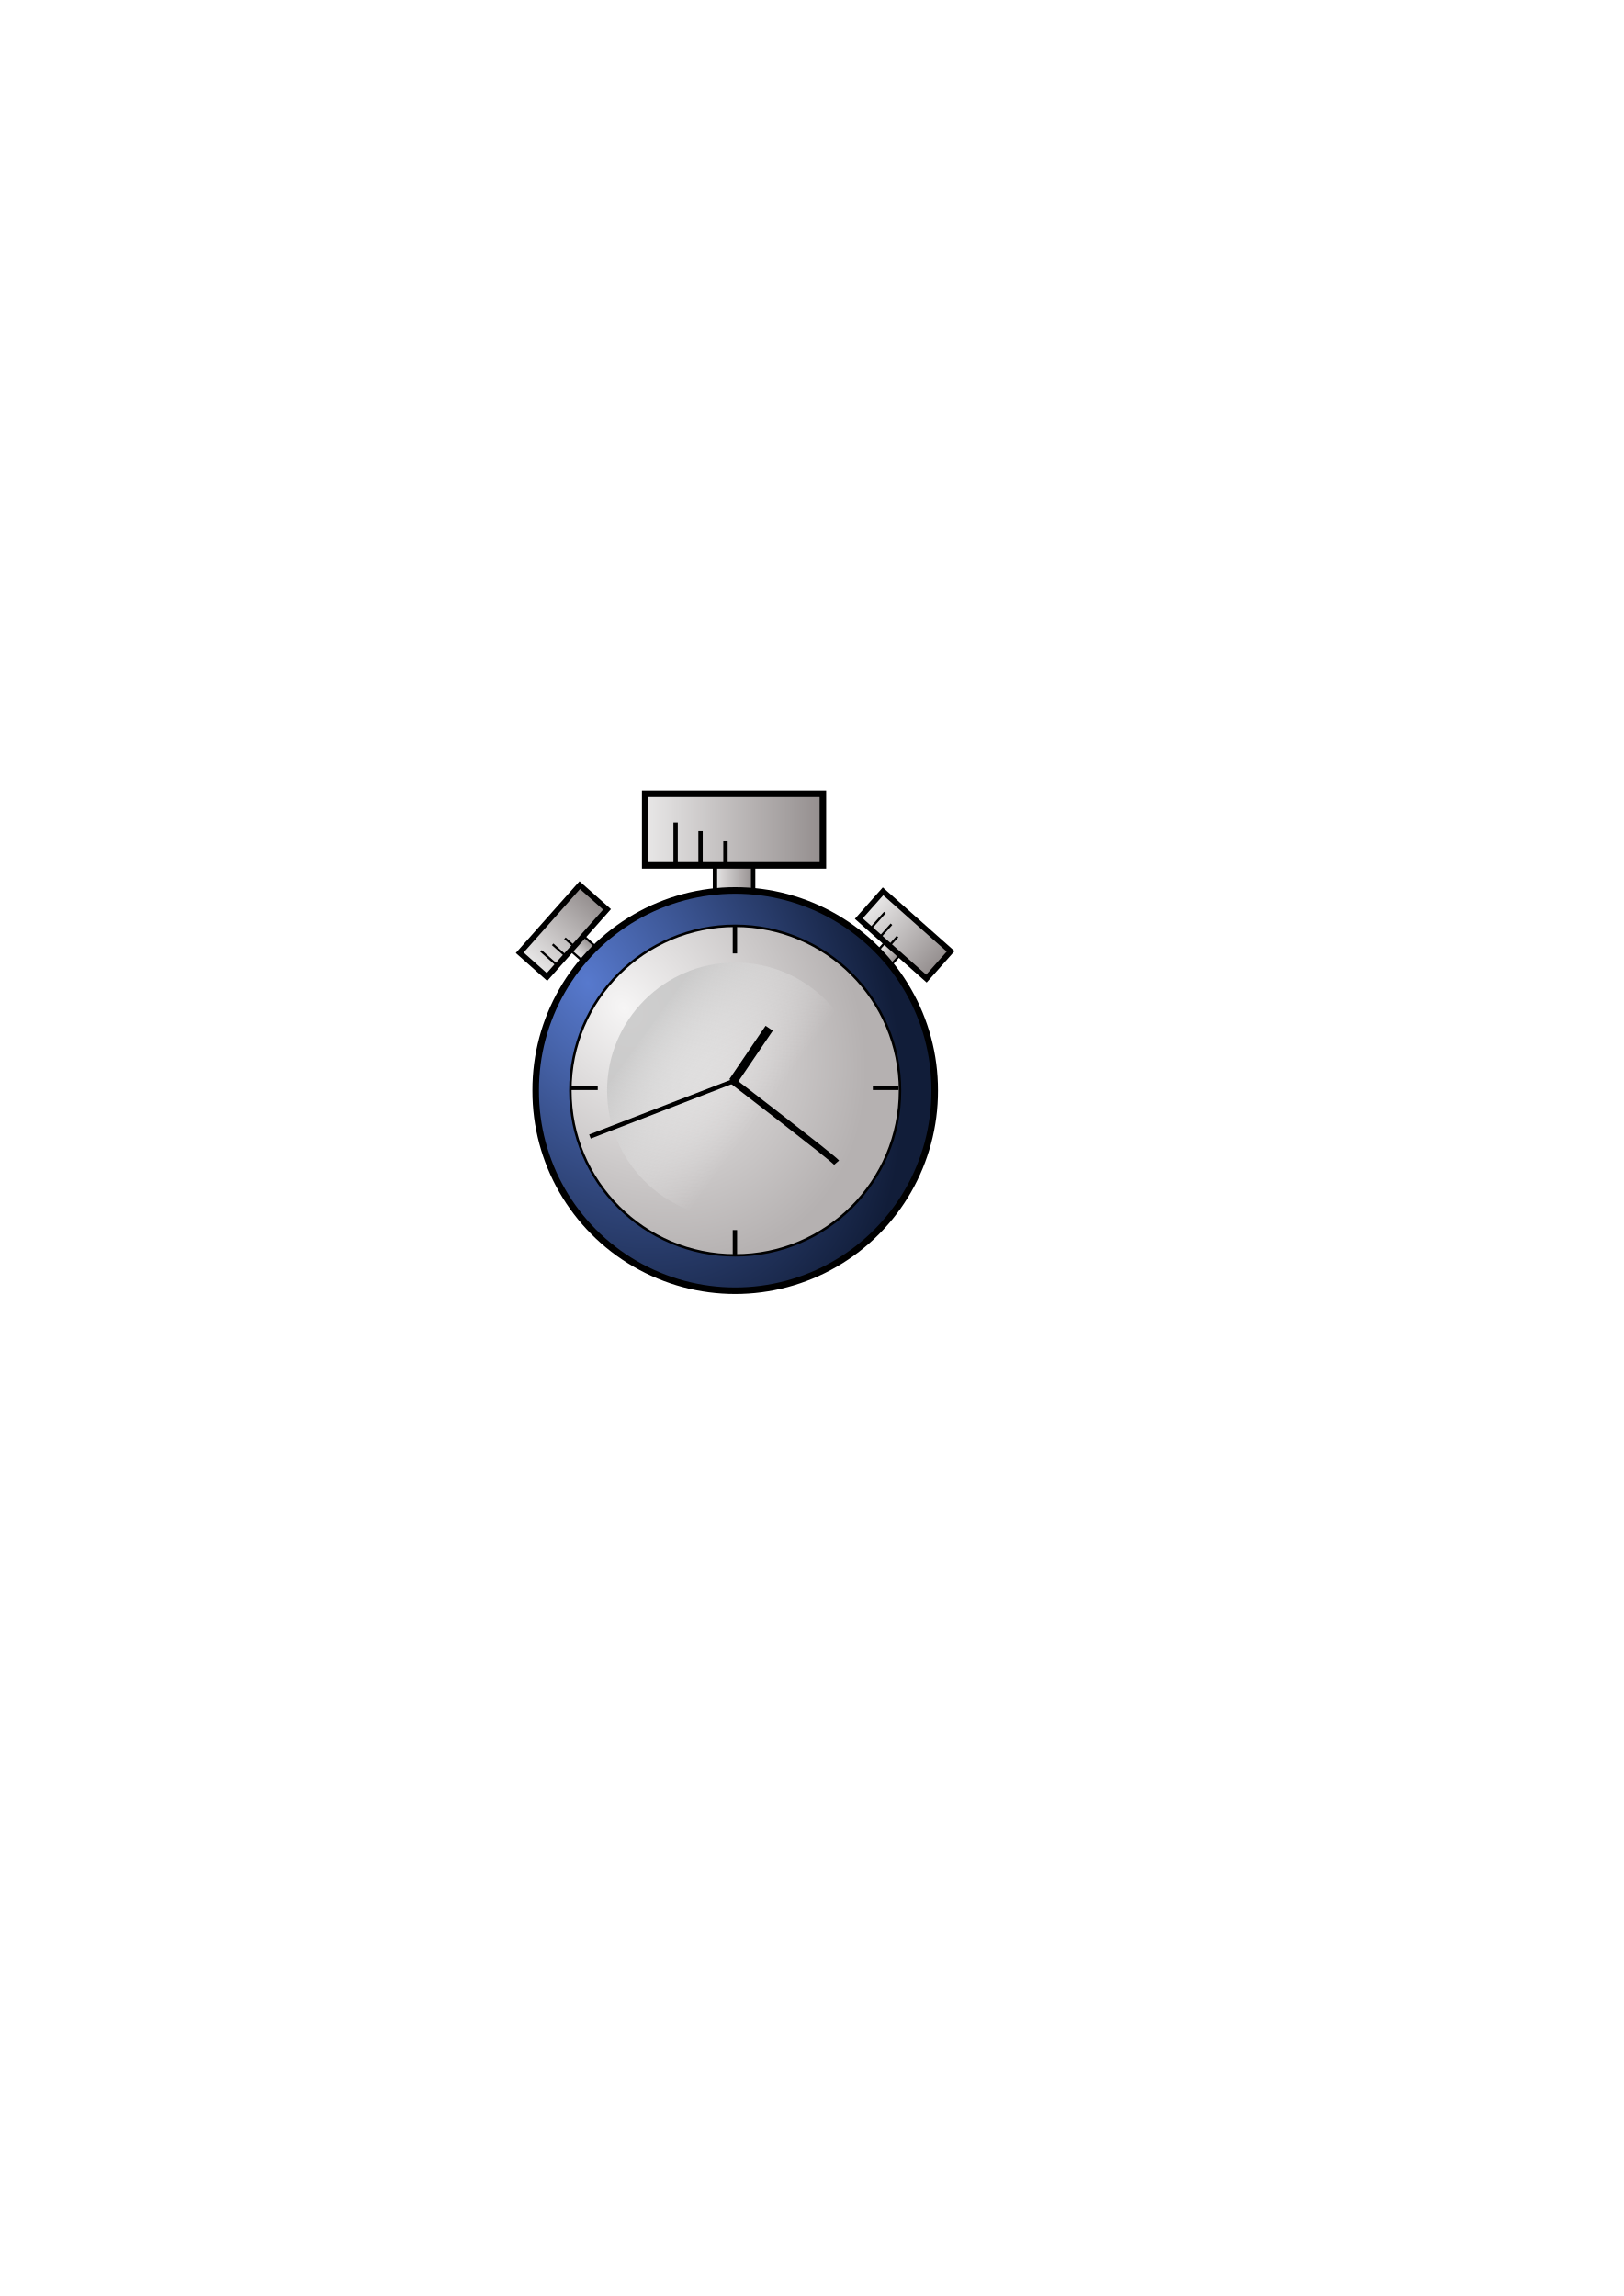
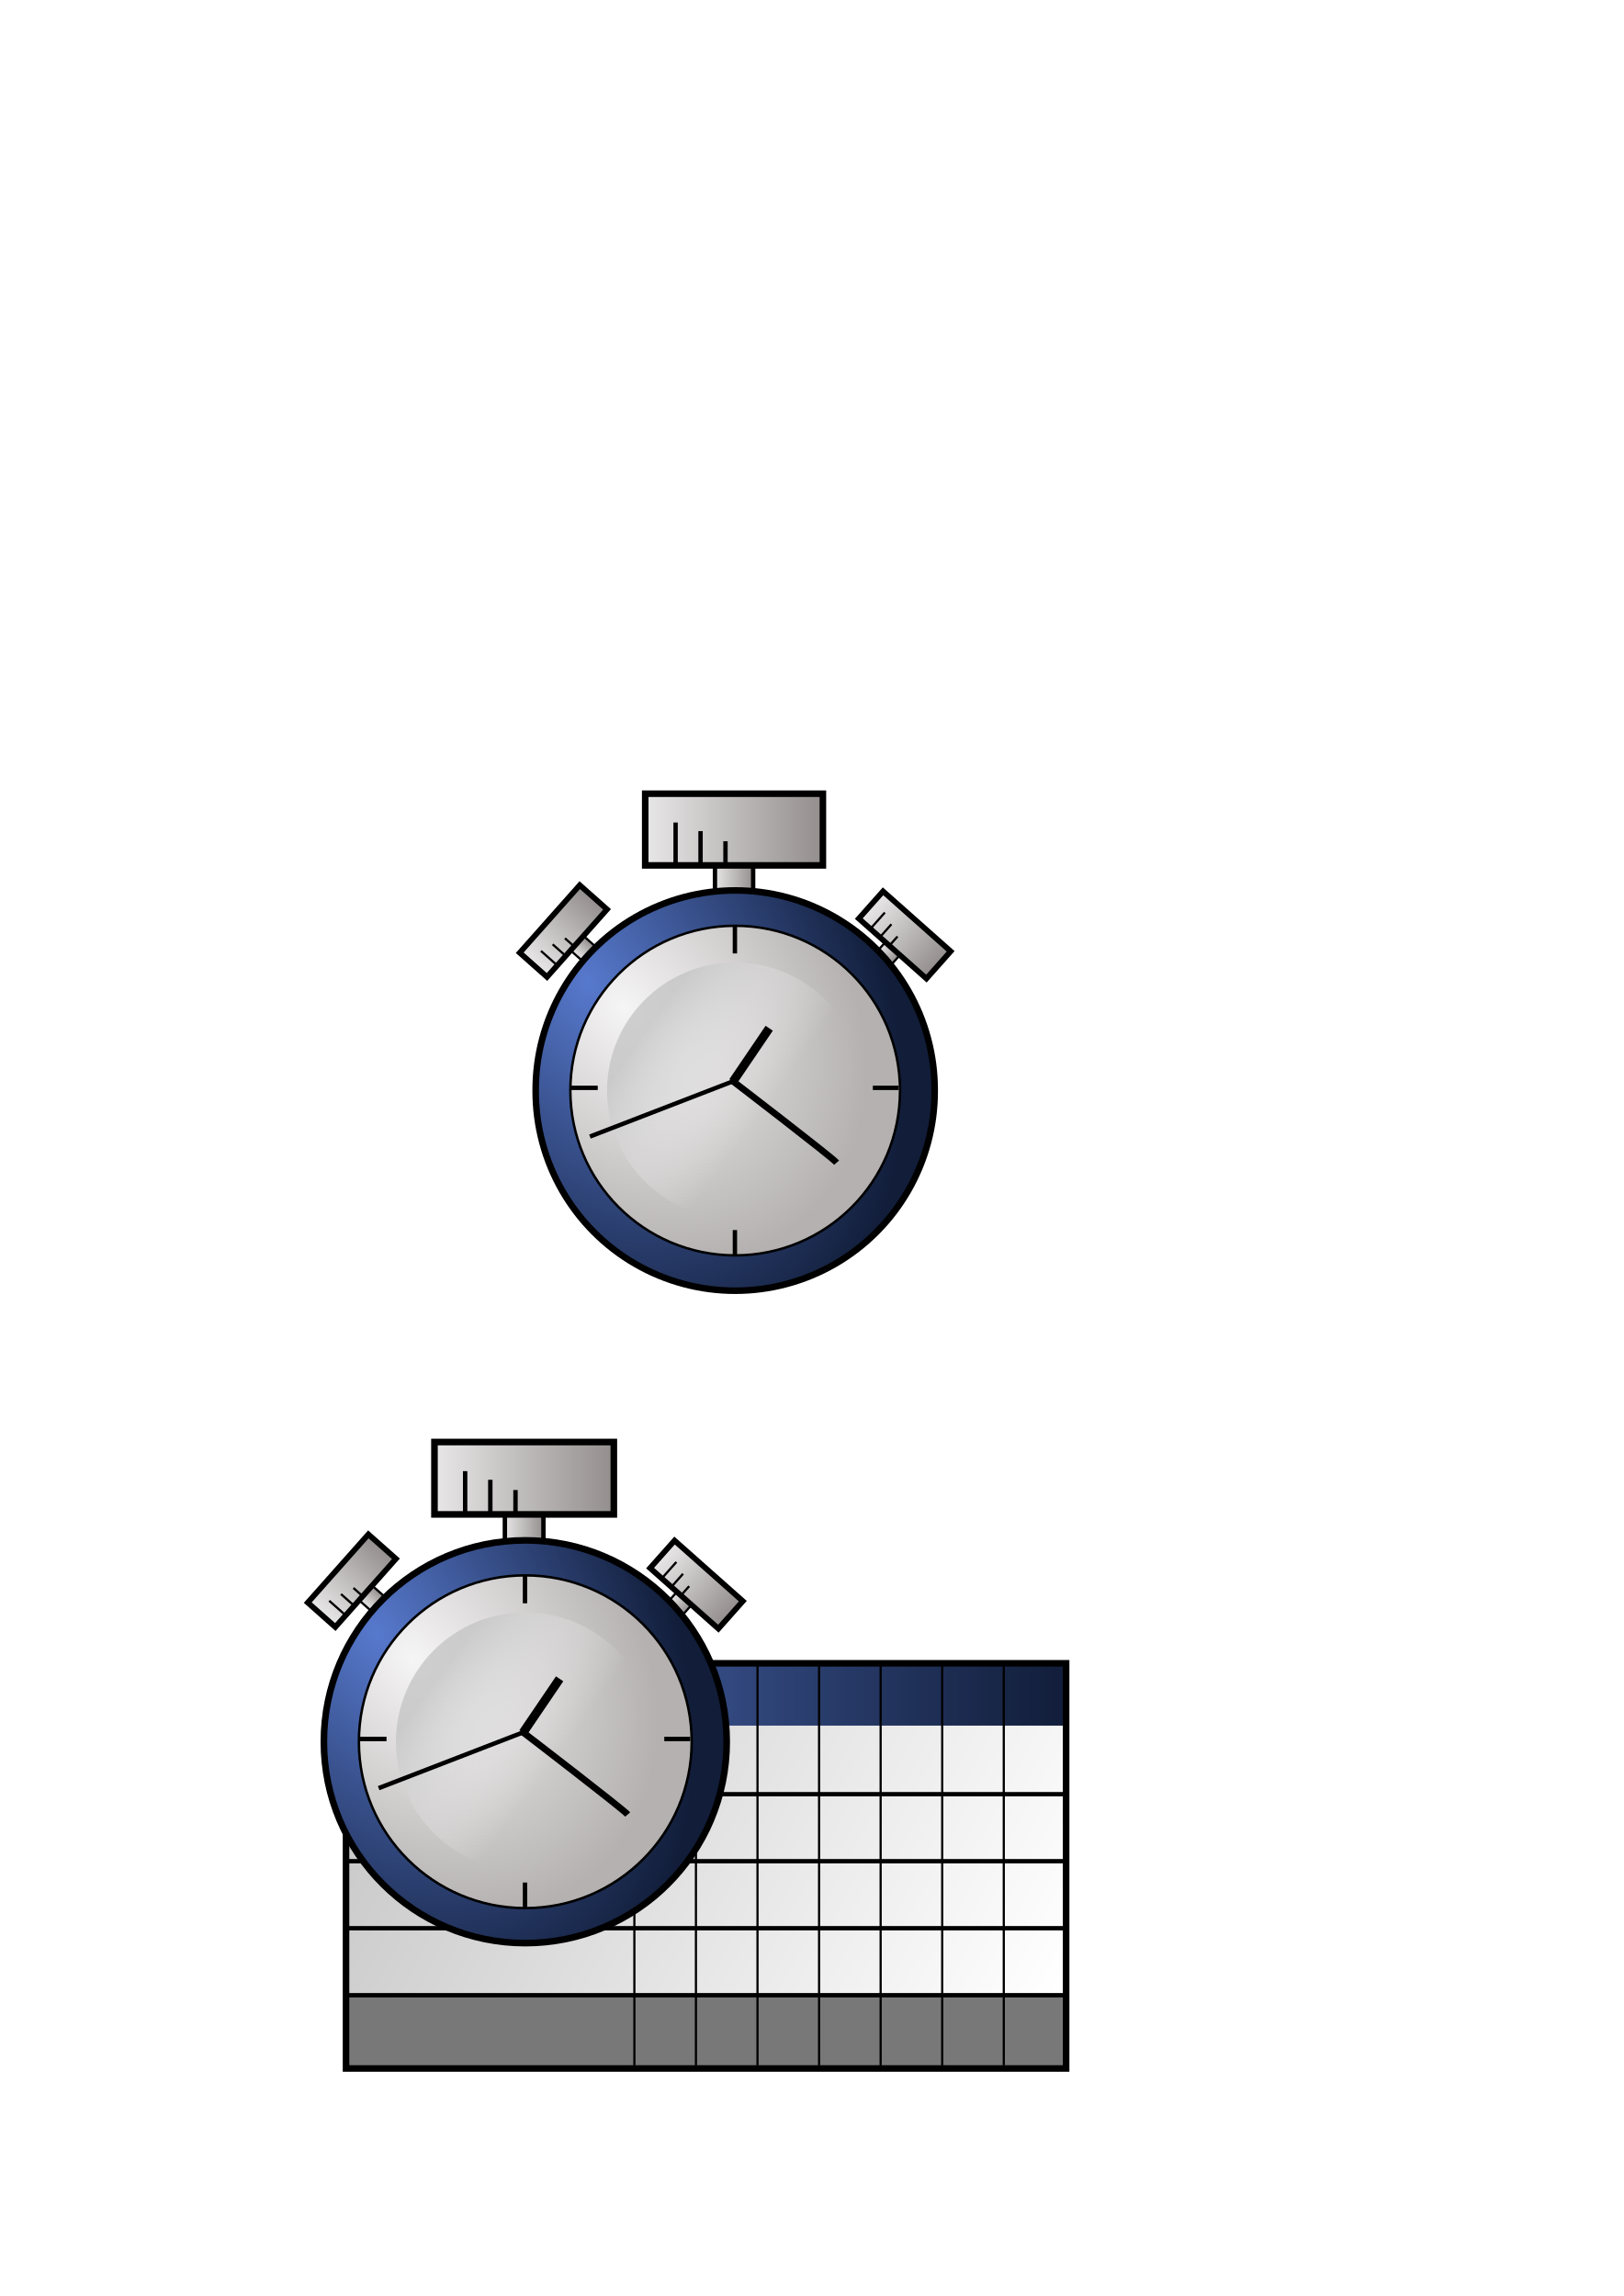
<svg xmlns="http://www.w3.org/2000/svg" xmlns:xlink="http://www.w3.org/1999/xlink" width="744.094" height="1052.362" id="svg2" version="1.1">
  <defs id="defs3">
+     <linearGradient id="linearGradient3952">
+       <stop style="stop-color:#cacaca;stop-opacity:1;" offset="0" id="stop3954" />
+       <stop style="stop-color:#ffffff;stop-opacity:1;" offset="1" id="stop3956" />
+     </linearGradient>
    <linearGradient id="linearGradient3901">
      <stop style="stop-color:#c5c5c5;stop-opacity:0.779;" offset="0" id="stop3903" />
      <stop style="stop-color:#ffffff;stop-opacity:0;" offset="1" id="stop3905" />
    </linearGradient>
    <linearGradient id="linearGradient3891">
      <stop style="stop-color:#f6f5f5;stop-opacity:1;" offset="0" id="stop3893" />
      <stop style="stop-color:#b5b1b1;stop-opacity:1;" offset="1" id="stop3895" />
    </linearGradient>
    <linearGradient id="linearGradient3883">
      <stop style="stop-color:#5779cd;stop-opacity:1;" offset="0" id="stop3885" />
      <stop style="stop-color:#111d39;stop-opacity:1;" offset="1" id="stop3887" />
    </linearGradient>
    <linearGradient id="linearGradient3758">
      <stop style="stop-color:#ebeaea;stop-opacity:1;" offset="0" id="stop3760" />
      <stop style="stop-color:#918b8b;stop-opacity:1;" offset="1" id="stop3762" />
    </linearGradient>
-     <linearGradient xlink:href="#linearGradient3758" id="linearGradient3798" gradientUnits="userSpaceOnUse" gradientTransform="translate(2.321434,0)" x1="334.357" y1="422.719" x2="353.857" y2="422.719" />
-     <linearGradient xlink:href="#linearGradient3758" id="linearGradient3800" gradientUnits="userSpaceOnUse" x1="303.214" y1="398.791" x2="389.643" y2="398.791" />
    <linearGradient xlink:href="#linearGradient3758" id="linearGradient3816" gradientUnits="userSpaceOnUse" gradientTransform="translate(2.321434,0)" x1="334.357" y1="422.719" x2="353.857" y2="422.719" />
    <linearGradient xlink:href="#linearGradient3758" id="linearGradient3818" gradientUnits="userSpaceOnUse" x1="303.214" y1="398.791" x2="389.643" y2="398.791" />
    <linearGradient xlink:href="#linearGradient3758" id="linearGradient3834" gradientUnits="userSpaceOnUse" gradientTransform="translate(2.321434,0)" x1="334.357" y1="422.719" x2="353.857" y2="422.719" />
    <linearGradient xlink:href="#linearGradient3758" id="linearGradient3836" gradientUnits="userSpaceOnUse" x1="303.214" y1="398.791" x2="389.643" y2="398.791" />
    <radialGradient xlink:href="#linearGradient3883" id="radialGradient3889" cx="273.929" cy="468.791" fx="273.929" fy="468.791" r="92.429" gradientUnits="userSpaceOnUse" gradientTransform="matrix(0.9157526,1.832036,-1.264368,0.6320012,615.8019,-329.3324)" />
    <radialGradient xlink:href="#linearGradient3891" id="radialGradient3897" cx="297.46" cy="481.569" fx="297.46" fy="481.569" r="67.643" gradientUnits="userSpaceOnUse" gradientTransform="matrix(1.058264,1.299783,-1.007168,0.8200206,467.6891,-299.9615)" />
    <linearGradient xlink:href="#linearGradient3901" id="linearGradient3907" x1="290.95" y1="489.364" x2="340.504" y2="525.411" gradientUnits="userSpaceOnUse" />
-     <linearGradient xlink:href="#linearGradient3758" id="linearGradient3930" gradientUnits="userSpaceOnUse" gradientTransform="translate(2.321434,0)" x1="334.357" y1="422.719" x2="353.857" y2="422.719" />
-     <linearGradient xlink:href="#linearGradient3758" id="linearGradient3932" gradientUnits="userSpaceOnUse" x1="303.214" y1="398.791" x2="389.643" y2="398.791" />
-     <linearGradient xlink:href="#linearGradient3758" id="linearGradient3940" gradientUnits="userSpaceOnUse" gradientTransform="translate(2.321434,0)" x1="334.357" y1="422.719" x2="353.857" y2="422.719" />
-     <linearGradient xlink:href="#linearGradient3758" id="linearGradient3942" gradientUnits="userSpaceOnUse" x1="303.214" y1="398.791" x2="389.643" y2="398.791" />
    <linearGradient xlink:href="#linearGradient3758" id="linearGradient3945" gradientUnits="userSpaceOnUse" x1="303.214" y1="398.791" x2="389.643" y2="398.791" gradientTransform="translate(-10.03462,-18.57143)" />
    <linearGradient xlink:href="#linearGradient3758" id="linearGradient3948" gradientUnits="userSpaceOnUse" gradientTransform="translate(-7.713182,-18.57143)" x1="334.357" y1="422.719" x2="353.857" y2="422.719" />
+     <linearGradient xlink:href="#linearGradient3952" id="linearGradient3958" x1="185.643" y1="786.648" x2="471.5" y2="938.076" gradientUnits="userSpaceOnUse" />
+     <linearGradient xlink:href="#linearGradient3883" id="linearGradient3968" x1="158.571" y1="776.648" x2="488.571" y2="776.648" gradientUnits="userSpaceOnUse" />
+     <linearGradient xlink:href="#linearGradient3758" id="linearGradient4152" gradientUnits="userSpaceOnUse" gradientTransform="translate(-7.713182,-18.57143)" x1="334.357" y1="422.719" x2="353.857" y2="422.719" />
+     <linearGradient xlink:href="#linearGradient3758" id="linearGradient4154" gradientUnits="userSpaceOnUse" gradientTransform="translate(-10.03462,-18.57143)" x1="303.214" y1="398.791" x2="389.643" y2="398.791" />
+     <linearGradient xlink:href="#linearGradient3758" id="linearGradient4156" gradientUnits="userSpaceOnUse" gradientTransform="translate(2.321434,0)" x1="334.357" y1="422.719" x2="353.857" y2="422.719" />
+     <linearGradient xlink:href="#linearGradient3758" id="linearGradient4158" gradientUnits="userSpaceOnUse" x1="303.214" y1="398.791" x2="389.643" y2="398.791" />
+     <linearGradient xlink:href="#linearGradient3758" id="linearGradient4160" gradientUnits="userSpaceOnUse" gradientTransform="translate(2.321434,0)" x1="334.357" y1="422.719" x2="353.857" y2="422.719" />
+     <linearGradient xlink:href="#linearGradient3758" id="linearGradient4162" gradientUnits="userSpaceOnUse" x1="303.214" y1="398.791" x2="389.643" y2="398.791" />
+     <radialGradient xlink:href="#linearGradient3883" id="radialGradient4164" gradientUnits="userSpaceOnUse" gradientTransform="matrix(0.9157526,1.832036,-1.264368,0.6320012,615.8019,-329.3324)" cx="273.929" cy="468.791" fx="273.929" fy="468.791" r="92.429" />
+     <radialGradient xlink:href="#linearGradient3891" id="radialGradient4166" gradientUnits="userSpaceOnUse" gradientTransform="matrix(1.058264,1.299783,-1.007168,0.8200206,467.6891,-299.9615)" cx="297.46" cy="481.569" fx="297.46" fy="481.569" r="67.643" />
+     <linearGradient xlink:href="#linearGradient3901" id="linearGradient4168" gradientUnits="userSpaceOnUse" x1="290.95" y1="489.364" x2="340.504" y2="525.411" />
  </defs>
  <g id="layer1">
-     <rect style="fill:url(#linearGradient3948);fill-opacity:1;stroke:#000000;stroke-width:2;stroke-miterlimit:4;stroke-opacity:1;stroke-dasharray:none" id="rect3772" width="17.5" height="20.714" x="327.644" y="393.791" />
-     <rect style="fill:url(#linearGradient3945);fill-opacity:1;stroke:#000000;stroke-width:3;stroke-miterlimit:4;stroke-opacity:1;stroke-dasharray:none" id="rect3756" width="81.429" height="32.857" x="295.68" y="363.791" />
-     <path style="fill:none;stroke:#000000;stroke-width:2;stroke-linecap:butt;stroke-linejoin:miter;stroke-miterlimit:4;stroke-opacity:1;stroke-dasharray:none" d="m 309.608,397.005 0,-20" id="path3766" />
-     <path style="fill:none;stroke:#000000;stroke-width:2;stroke-linecap:butt;stroke-linejoin:miter;stroke-miterlimit:4;stroke-opacity:1;stroke-dasharray:none" d="m 321.037,395.934 0,-15" id="path3768" />
-     <path style="fill:none;stroke:#000000;stroke-width:2;stroke-linecap:butt;stroke-linejoin:miter;stroke-miterlimit:4;stroke-opacity:1;stroke-dasharray:none" d="m 332.465,395.934 0,-10.357" id="path3770" />
-     <g transform="matrix(0.3805615,0.3378778,-0.3378778,0.3805615,417.5134,159.7171)" id="g3802">
-       <g id="g3804">
-         <rect y="412.362" x="337.679" height="20.714" width="17.5" id="rect3806" style="fill:url(#linearGradient3816);fill-opacity:1;stroke:#000000;stroke-width:2;stroke-miterlimit:4;stroke-opacity:1;stroke-dasharray:none" />
-         <rect y="382.362" x="305.714" height="32.857" width="81.429" id="rect3808" style="fill:url(#linearGradient3818);fill-opacity:1;stroke:#000000;stroke-width:5;stroke-miterlimit:4;stroke-opacity:1;stroke-dasharray:none" />
+     <g id="g4049">
+       <g id="g4003">
+         <g id="g3996">
+           <rect y="393.791" x="327.644" height="20.714" width="17.5" id="rect3772" style="fill:url(#linearGradient3948);fill-opacity:1;stroke:#000000;stroke-width:2;stroke-miterlimit:4;stroke-opacity:1;stroke-dasharray:none" />
+           <rect y="363.791" x="295.68" height="32.857" width="81.429" id="rect3756" style="fill:url(#linearGradient3945);fill-opacity:1;stroke:#000000;stroke-width:3;stroke-miterlimit:4;stroke-opacity:1;stroke-dasharray:none" />
+           <path id="path3766" d="m 309.608,397.005 0,-20" style="fill:none;stroke:#000000;stroke-width:2;stroke-linecap:butt;stroke-linejoin:miter;stroke-miterlimit:4;stroke-opacity:1;stroke-dasharray:none" />
+           <path id="path3768" d="m 321.037,395.934 0,-15" style="fill:none;stroke:#000000;stroke-width:2;stroke-linecap:butt;stroke-linejoin:miter;stroke-miterlimit:4;stroke-opacity:1;stroke-dasharray:none" />
+           <path id="path3770" d="m 332.465,395.934 0,-10.357" style="fill:none;stroke:#000000;stroke-width:2;stroke-linecap:butt;stroke-linejoin:miter;stroke-miterlimit:4;stroke-opacity:1;stroke-dasharray:none" />
+         </g>
+         <g transform="matrix(0.3805615,0.3378778,-0.3378778,0.3805615,417.5134,159.7171)" id="g3802">
+           <g id="g3804">
+             <rect y="412.362" x="337.679" height="20.714" width="17.5" id="rect3806" style="fill:url(#linearGradient3816);fill-opacity:1;stroke:#000000;stroke-width:2;stroke-miterlimit:4;stroke-opacity:1;stroke-dasharray:none" />
+             <rect y="382.362" x="305.714" height="32.857" width="81.429" id="rect3808" style="fill:url(#linearGradient3818);fill-opacity:1;stroke:#000000;stroke-width:5;stroke-miterlimit:4;stroke-opacity:1;stroke-dasharray:none" />
+           </g>
+           <path style="fill:none;stroke:#000000;stroke-width:2;stroke-linecap:butt;stroke-linejoin:miter;stroke-miterlimit:4;stroke-opacity:1;stroke-dasharray:none" d="m 319.643,415.576 0,-20" id="path3810" />
+           <path style="fill:none;stroke:#000000;stroke-width:2;stroke-linecap:butt;stroke-linejoin:miter;stroke-miterlimit:4;stroke-opacity:1;stroke-dasharray:none" d="m 331.071,414.505 0,-15" id="path3812" />
+           <path style="fill:none;stroke:#000000;stroke-width:2;stroke-linecap:butt;stroke-linejoin:miter;stroke-miterlimit:4;stroke-opacity:1;stroke-dasharray:none" d="m 342.5,414.505 0,-10.357" id="path3814" />
+         </g>
+         <g id="g3820" transform="matrix(0.3378778,-0.3805615,0.3805615,0.3378778,-10.63528,423.8411)">
+           <g id="g3822">
+             <rect style="fill:url(#linearGradient3834);fill-opacity:1;stroke:#000000;stroke-width:2;stroke-miterlimit:4;stroke-opacity:1;stroke-dasharray:none" id="rect3824" width="17.5" height="20.714" x="337.679" y="412.362" />
+             <rect style="fill:url(#linearGradient3836);fill-opacity:1;stroke:#000000;stroke-width:5;stroke-miterlimit:4;stroke-opacity:1;stroke-dasharray:none" id="rect3826" width="81.429" height="32.857" x="305.714" y="382.362" />
+           </g>
+           <path id="path3828" d="m 319.643,415.576 0,-20" style="fill:none;stroke:#000000;stroke-width:2;stroke-linecap:butt;stroke-linejoin:miter;stroke-miterlimit:4;stroke-opacity:1;stroke-dasharray:none" />
+           <path id="path3830" d="m 331.071,414.505 0,-15" style="fill:none;stroke:#000000;stroke-width:2;stroke-linecap:butt;stroke-linejoin:miter;stroke-miterlimit:4;stroke-opacity:1;stroke-dasharray:none" />
+           <path id="path3832" d="m 342.5,414.505 0,-10.357" style="fill:none;stroke:#000000;stroke-width:2;stroke-linecap:butt;stroke-linejoin:miter;stroke-miterlimit:4;stroke-opacity:1;stroke-dasharray:none" />
+         </g>
      </g>
-       <path style="fill:none;stroke:#000000;stroke-width:2;stroke-linecap:butt;stroke-linejoin:miter;stroke-miterlimit:4;stroke-opacity:1;stroke-dasharray:none" d="m 319.643,415.576 0,-20" id="path3810" />
-       <path style="fill:none;stroke:#000000;stroke-width:2;stroke-linecap:butt;stroke-linejoin:miter;stroke-miterlimit:4;stroke-opacity:1;stroke-dasharray:none" d="m 331.071,414.505 0,-15" id="path3812" />
-       <path style="fill:none;stroke:#000000;stroke-width:2;stroke-linecap:butt;stroke-linejoin:miter;stroke-miterlimit:4;stroke-opacity:1;stroke-dasharray:none" d="m 342.5,414.505 0,-10.357" id="path3814" />
+       <g id="g4036">
+         <path style="fill:url(#radialGradient3889);fill-opacity:1;stroke:#000000;stroke-width:3;stroke-miterlimit:4;stroke-opacity:1;stroke-dasharray:none" id="path2984" d="m 432.857,518.076 a 91.429,91.429 0 1 1 -182.857,0 91.429,91.429 0 1 1 182.857,0 z" transform="translate(-4.516313,-18.21429)" />
+         <g id="g4025">
+           <path transform="matrix(1.125,0,0,1.125,-48.80204,-79.75952)" d="m 410,515.219 a 67.143,67.143 0 1 1 -134.286,0 67.143,67.143 0 1 1 134.286,0 z" id="path3754" style="fill:url(#radialGradient3897);fill-opacity:1;stroke:#000000;stroke-opacity:1" />
+           <path id="path3865" d="m 336.786,424.505 0,12.5" style="fill:none;stroke:#000000;stroke-width:2;stroke-linecap:butt;stroke-linejoin:miter;stroke-miterlimit:4;stroke-opacity:1;stroke-dasharray:none" />
+           <path style="fill:none;stroke:#000000;stroke-width:2;stroke-linecap:butt;stroke-linejoin:miter;stroke-miterlimit:4;stroke-opacity:1;stroke-dasharray:none" d="m 336.786,563.791 0,11.786" id="path3867" />
+           <path id="path3869" d="m 411.786,498.612 -11.786,0" style="fill:none;stroke:#000000;stroke-width:2;stroke-linecap:butt;stroke-linejoin:miter;stroke-miterlimit:4;stroke-opacity:1;stroke-dasharray:none" />
+           <path style="fill:none;stroke:#000000;stroke-width:2;stroke-linecap:butt;stroke-linejoin:miter;stroke-miterlimit:4;stroke-opacity:1;stroke-dasharray:none" d="m 273.929,498.612 -12.143,0" id="path3871" />
+           <path transform="matrix(1.05022,0,0,1.05022,-17.34938,-29.79141)" d="m 393.214,504.326 a 55.893,55.893 0 1 1 -111.786,0 55.893,55.893 0 1 1 111.786,0 z" id="path3899" style="fill:url(#linearGradient3907);fill-opacity:1;stroke:none" />
+           <path id="path3875" d="m 335.982,495.576 -65.625,25.357" style="fill:none;stroke:#000000;stroke-width:2;stroke-linecap:butt;stroke-linejoin:miter;stroke-opacity:1;stroke-miterlimit:4;stroke-dasharray:none" />
+           <path id="path3877" d="M 335.882,495.766 352.5,471.291" style="fill:none;stroke:#000000;stroke-width:4;stroke-linecap:butt;stroke-linejoin:miter;stroke-opacity:1;stroke-miterlimit:4;stroke-dasharray:none" />
+           <path id="path3879" d="M 383.393,532.898 C 381.071,530.219 335.943,495.617 335.943,495.617" style="fill:none;stroke:#000000;stroke-width:3;stroke-linecap:butt;stroke-linejoin:miter;stroke-opacity:1;stroke-miterlimit:4;stroke-dasharray:none" />
+         </g>
+       </g>
    </g>
-     <g id="g3820" transform="matrix(0.3378778,-0.3805615,0.3805615,0.3378778,-10.63528,423.8411)">
-       <g id="g3822">
-         <rect style="fill:url(#linearGradient3834);fill-opacity:1;stroke:#000000;stroke-width:2;stroke-miterlimit:4;stroke-opacity:1;stroke-dasharray:none" id="rect3824" width="17.5" height="20.714" x="337.679" y="412.362" />
-         <rect style="fill:url(#linearGradient3836);fill-opacity:1;stroke:#000000;stroke-width:5;stroke-miterlimit:4;stroke-opacity:1;stroke-dasharray:none" id="rect3826" width="81.429" height="32.857" x="305.714" y="382.362" />
+     <g id="g4170">
+       <rect y="762.362" x="158.571" height="185.714" width="330" id="rect3950" style="fill:url(#linearGradient3958);fill-opacity:1;stroke:none;stroke-opacity:1;stroke-width:3;stroke-miterlimit:4;stroke-dasharray:none" />
+       <rect y="762.362" x="158.571" height="28.571" width="330" id="rect3960" style="fill:url(#linearGradient3968);fill-opacity:1.0;stroke:none" />
+       <rect y="913.791" x="158.571" height="34.286" width="330" id="rect3994" style="fill:#787878;fill-opacity:1;stroke:none" />
+       <rect style="fill:none;fill-opacity:1;stroke:#000000;stroke-opacity:1;stroke-width:3;stroke-miterlimit:4;stroke-dasharray:none" id="rect3970" width="330" height="185.714" x="158.571" y="762.362" />
+       <path id="path3972" d="m 159.286,822.362 329.286,0" style="fill:none;stroke:#000000;stroke-width:2;stroke-linecap:butt;stroke-linejoin:miter;stroke-miterlimit:4;stroke-opacity:1;stroke-dasharray:none" />
+       <path style="fill:none;stroke:#000000;stroke-width:2;stroke-linecap:butt;stroke-linejoin:miter;stroke-miterlimit:4;stroke-opacity:1;stroke-dasharray:none" d="m 159.286,853.076 329.286,0" id="path3974" />
+       <path id="path3976" d="m 159.286,883.791 329.286,0" style="fill:none;stroke:#000000;stroke-width:2;stroke-linecap:butt;stroke-linejoin:miter;stroke-miterlimit:4;stroke-opacity:1;stroke-dasharray:none" />
+       <path style="fill:none;stroke:#000000;stroke-width:2;stroke-linecap:butt;stroke-linejoin:miter;stroke-miterlimit:4;stroke-opacity:1;stroke-dasharray:none" d="m 159.286,914.505 329.286,0" id="path3978" />
+       <path id="path3980" d="m 290.714,762.362 0,184.286" style="fill:none;stroke:#000000;stroke-width:1px;stroke-linecap:butt;stroke-linejoin:miter;stroke-opacity:1" />
+       <path style="fill:none;stroke:#000000;stroke-width:1px;stroke-linecap:butt;stroke-linejoin:miter;stroke-opacity:1" d="m 318.929,762.362 0,184.286" id="path3982" />
+       <path id="path3984" d="m 347.143,762.362 0,184.286" style="fill:none;stroke:#000000;stroke-width:1px;stroke-linecap:butt;stroke-linejoin:miter;stroke-opacity:1" />
+       <path style="fill:none;stroke:#000000;stroke-width:1px;stroke-linecap:butt;stroke-linejoin:miter;stroke-opacity:1" d="m 375.357,762.362 0,184.286" id="path3986" />
+       <path id="path3988" d="m 403.571,762.362 0,184.286" style="fill:none;stroke:#000000;stroke-width:1px;stroke-linecap:butt;stroke-linejoin:miter;stroke-opacity:1" />
+       <path style="fill:none;stroke:#000000;stroke-width:1px;stroke-linecap:butt;stroke-linejoin:miter;stroke-opacity:1" d="m 431.786,762.362 0,184.286" id="path3990" />
+       <path id="path3992" d="m 460,762.362 0,184.286" style="fill:none;stroke:#000000;stroke-width:1px;stroke-linecap:butt;stroke-linejoin:miter;stroke-opacity:1" />
+     </g>
+     <g id="g4084" transform="matrix(1.009551,0,0,1.009551,-99.40556,293.6825)">
+       <g id="g4086">
+         <g id="g4088">
+           <rect style="fill:url(#linearGradient4152);fill-opacity:1;stroke:#000000;stroke-width:2;stroke-miterlimit:4;stroke-opacity:1;stroke-dasharray:none" id="rect4090" width="17.5" height="20.714" x="327.644" y="393.791" />
+           <rect style="fill:url(#linearGradient4154);fill-opacity:1;stroke:#000000;stroke-width:3;stroke-miterlimit:4;stroke-opacity:1;stroke-dasharray:none" id="rect4092" width="81.429" height="32.857" x="295.68" y="363.791" />
+           <path style="fill:none;stroke:#000000;stroke-width:2;stroke-linecap:butt;stroke-linejoin:miter;stroke-miterlimit:4;stroke-opacity:1;stroke-dasharray:none" d="m 309.608,397.005 0,-20" id="path4094" />
+           <path style="fill:none;stroke:#000000;stroke-width:2;stroke-linecap:butt;stroke-linejoin:miter;stroke-miterlimit:4;stroke-opacity:1;stroke-dasharray:none" d="m 321.037,395.934 0,-15" id="path4096" />
+           <path style="fill:none;stroke:#000000;stroke-width:2;stroke-linecap:butt;stroke-linejoin:miter;stroke-miterlimit:4;stroke-opacity:1;stroke-dasharray:none" d="m 332.465,395.934 0,-10.357" id="path4098" />
+         </g>
+         <g id="g4100" transform="matrix(0.3805615,0.3378778,-0.3378778,0.3805615,417.5134,159.7171)">
+           <g id="g4102">
+             <rect style="fill:url(#linearGradient4156);fill-opacity:1;stroke:#000000;stroke-width:2;stroke-miterlimit:4;stroke-opacity:1;stroke-dasharray:none" id="rect4104" width="17.5" height="20.714" x="337.679" y="412.362" />
+             <rect style="fill:url(#linearGradient4158);fill-opacity:1;stroke:#000000;stroke-width:5;stroke-miterlimit:4;stroke-opacity:1;stroke-dasharray:none" id="rect4106" width="81.429" height="32.857" x="305.714" y="382.362" />
+           </g>
+           <path id="path4108" d="m 319.643,415.576 0,-20" style="fill:none;stroke:#000000;stroke-width:2;stroke-linecap:butt;stroke-linejoin:miter;stroke-miterlimit:4;stroke-opacity:1;stroke-dasharray:none" />
+           <path id="path4110" d="m 331.071,414.505 0,-15" style="fill:none;stroke:#000000;stroke-width:2;stroke-linecap:butt;stroke-linejoin:miter;stroke-miterlimit:4;stroke-opacity:1;stroke-dasharray:none" />
+           <path id="path4112" d="m 342.5,414.505 0,-10.357" style="fill:none;stroke:#000000;stroke-width:2;stroke-linecap:butt;stroke-linejoin:miter;stroke-miterlimit:4;stroke-opacity:1;stroke-dasharray:none" />
+         </g>
+         <g transform="matrix(0.3378778,-0.3805615,0.3805615,0.3378778,-10.63528,423.8411)" id="g4114">
+           <g id="g4116">
+             <rect y="412.362" x="337.679" height="20.714" width="17.5" id="rect4118" style="fill:url(#linearGradient4160);fill-opacity:1;stroke:#000000;stroke-width:2;stroke-miterlimit:4;stroke-opacity:1;stroke-dasharray:none" />
+             <rect y="382.362" x="305.714" height="32.857" width="81.429" id="rect4120" style="fill:url(#linearGradient4162);fill-opacity:1;stroke:#000000;stroke-width:5;stroke-miterlimit:4;stroke-opacity:1;stroke-dasharray:none" />
+           </g>
+           <path style="fill:none;stroke:#000000;stroke-width:2;stroke-linecap:butt;stroke-linejoin:miter;stroke-miterlimit:4;stroke-opacity:1;stroke-dasharray:none" d="m 319.643,415.576 0,-20" id="path4122" />
+           <path style="fill:none;stroke:#000000;stroke-width:2;stroke-linecap:butt;stroke-linejoin:miter;stroke-miterlimit:4;stroke-opacity:1;stroke-dasharray:none" d="m 331.071,414.505 0,-15" id="path4124" />
+           <path style="fill:none;stroke:#000000;stroke-width:2;stroke-linecap:butt;stroke-linejoin:miter;stroke-miterlimit:4;stroke-opacity:1;stroke-dasharray:none" d="m 342.5,414.505 0,-10.357" id="path4126" />
+         </g>
      </g>
-       <path id="path3828" d="m 319.643,415.576 0,-20" style="fill:none;stroke:#000000;stroke-width:2;stroke-linecap:butt;stroke-linejoin:miter;stroke-miterlimit:4;stroke-opacity:1;stroke-dasharray:none" />
-       <path id="path3830" d="m 331.071,414.505 0,-15" style="fill:none;stroke:#000000;stroke-width:2;stroke-linecap:butt;stroke-linejoin:miter;stroke-miterlimit:4;stroke-opacity:1;stroke-dasharray:none" />
-       <path id="path3832" d="m 342.5,414.505 0,-10.357" style="fill:none;stroke:#000000;stroke-width:2;stroke-linecap:butt;stroke-linejoin:miter;stroke-miterlimit:4;stroke-opacity:1;stroke-dasharray:none" />
+       <g id="g4128">
+         <path transform="translate(-4.516313,-18.21429)" d="m 432.857,518.076 c 0,50.495 -40.934,91.429 -91.429,91.429 -50.495,0 -91.429,-40.934 -91.429,-91.429 0,-50.495 40.934,-91.429 91.429,-91.429 50.495,0 91.429,40.934 91.429,91.429 z" id="path4130" style="fill:url(#radialGradient4164);fill-opacity:1;stroke:#000000;stroke-width:3;stroke-miterlimit:4;stroke-opacity:1;stroke-dasharray:none" />
+         <g id="g4132">
+           <path style="fill:url(#radialGradient4166);fill-opacity:1;stroke:#000000;stroke-opacity:1" id="path4134" d="m 410,515.219 c 0,37.082 -30.061,67.143 -67.143,67.143 -37.082,0 -67.143,-30.061 -67.143,-67.143 0,-37.082 30.061,-67.143 67.143,-67.143 37.082,0 67.143,30.061 67.143,67.143 z" transform="matrix(1.125,0,0,1.125,-48.80204,-79.75952)" />
+           <path style="fill:none;stroke:#000000;stroke-width:2;stroke-linecap:butt;stroke-linejoin:miter;stroke-miterlimit:4;stroke-opacity:1;stroke-dasharray:none" d="m 336.786,424.505 0,12.5" id="path4136" />
+           <path id="path4138" d="m 336.786,563.791 0,11.786" style="fill:none;stroke:#000000;stroke-width:2;stroke-linecap:butt;stroke-linejoin:miter;stroke-miterlimit:4;stroke-opacity:1;stroke-dasharray:none" />
+           <path style="fill:none;stroke:#000000;stroke-width:2;stroke-linecap:butt;stroke-linejoin:miter;stroke-miterlimit:4;stroke-opacity:1;stroke-dasharray:none" d="m 411.786,498.612 -11.786,0" id="path4140" />
+           <path id="path4142" d="m 273.929,498.612 -12.143,0" style="fill:none;stroke:#000000;stroke-width:2;stroke-linecap:butt;stroke-linejoin:miter;stroke-miterlimit:4;stroke-opacity:1;stroke-dasharray:none" />
+           <path style="fill:url(#linearGradient4168);fill-opacity:1;stroke:none" id="path4144" d="m 393.214,504.326 c 0,30.869 -25.024,55.893 -55.893,55.893 -30.869,0 -55.893,-25.024 -55.893,-55.893 0,-30.869 25.024,-55.893 55.893,-55.893 30.869,0 55.893,25.024 55.893,55.893 z" transform="matrix(1.05022,0,0,1.05022,-17.34938,-29.79141)" />
+           <path style="fill:none;stroke:#000000;stroke-width:2;stroke-linecap:butt;stroke-linejoin:miter;stroke-miterlimit:4;stroke-opacity:1;stroke-dasharray:none" d="m 335.982,495.576 -65.625,25.357" id="path4146" />
+           <path style="fill:none;stroke:#000000;stroke-width:4;stroke-linecap:butt;stroke-linejoin:miter;stroke-miterlimit:4;stroke-opacity:1;stroke-dasharray:none" d="M 335.882,495.766 352.5,471.291" id="path4148" />
+           <path style="fill:none;stroke:#000000;stroke-width:3;stroke-linecap:butt;stroke-linejoin:miter;stroke-miterlimit:4;stroke-opacity:1;stroke-dasharray:none" d="M 383.393,532.898 C 381.071,530.219 335.943,495.617 335.943,495.617" id="path4150" />
+         </g>
+       </g>
    </g>
-     <path style="fill:url(#radialGradient3889);fill-opacity:1;stroke:#000000;stroke-width:3;stroke-miterlimit:4;stroke-opacity:1;stroke-dasharray:none" id="path2984" d="m 432.857,518.076 a 91.429,91.429 0 1 1 -182.857,0 91.429,91.429 0 1 1 182.857,0 z" transform="translate(-4.516313,-18.21429)" />
-     <path style="fill:url(#radialGradient3897);fill-opacity:1;stroke:#000000;stroke-opacity:1" id="path3754" d="m 410,515.219 a 67.143,67.143 0 1 1 -134.286,0 67.143,67.143 0 1 1 134.286,0 z" transform="matrix(1.125,0,0,1.125,-48.80204,-79.75952)" />
-     <path style="fill:none;stroke:#000000;stroke-width:2;stroke-linecap:butt;stroke-linejoin:miter;stroke-miterlimit:4;stroke-opacity:1;stroke-dasharray:none" d="m 336.786,424.505 0,12.5" id="path3865" />
-     <path id="path3867" d="m 336.786,563.791 0,11.786" style="fill:none;stroke:#000000;stroke-width:2;stroke-linecap:butt;stroke-linejoin:miter;stroke-miterlimit:4;stroke-opacity:1;stroke-dasharray:none" />
-     <path style="fill:none;stroke:#000000;stroke-width:2;stroke-linecap:butt;stroke-linejoin:miter;stroke-miterlimit:4;stroke-opacity:1;stroke-dasharray:none" d="m 411.786,498.612 -11.786,0" id="path3869" />
-     <path id="path3871" d="m 273.929,498.612 -12.143,0" style="fill:none;stroke:#000000;stroke-width:2;stroke-linecap:butt;stroke-linejoin:miter;stroke-miterlimit:4;stroke-opacity:1;stroke-dasharray:none" />
-     <path style="fill:url(#linearGradient3907);fill-opacity:1;stroke:none" id="path3899" d="m 393.214,504.326 a 55.893,55.893 0 1 1 -111.786,0 55.893,55.893 0 1 1 111.786,0 z" transform="matrix(1.05022,0,0,1.05022,-17.34938,-29.79141)" />
-     <path style="fill:none;stroke:#000000;stroke-width:2;stroke-linecap:butt;stroke-linejoin:miter;stroke-opacity:1;stroke-miterlimit:4;stroke-dasharray:none" d="m 335.982,495.576 -65.625,25.357" id="path3875" />
-     <path style="fill:none;stroke:#000000;stroke-width:4;stroke-linecap:butt;stroke-linejoin:miter;stroke-opacity:1;stroke-miterlimit:4;stroke-dasharray:none" d="M 335.882,495.766 352.5,471.291" id="path3877" />
-     <path style="fill:none;stroke:#000000;stroke-width:3;stroke-linecap:butt;stroke-linejoin:miter;stroke-opacity:1;stroke-miterlimit:4;stroke-dasharray:none" d="M 383.393,532.898 C 381.071,530.219 335.943,495.617 335.943,495.617" id="path3879" />
  </g>
</svg>
